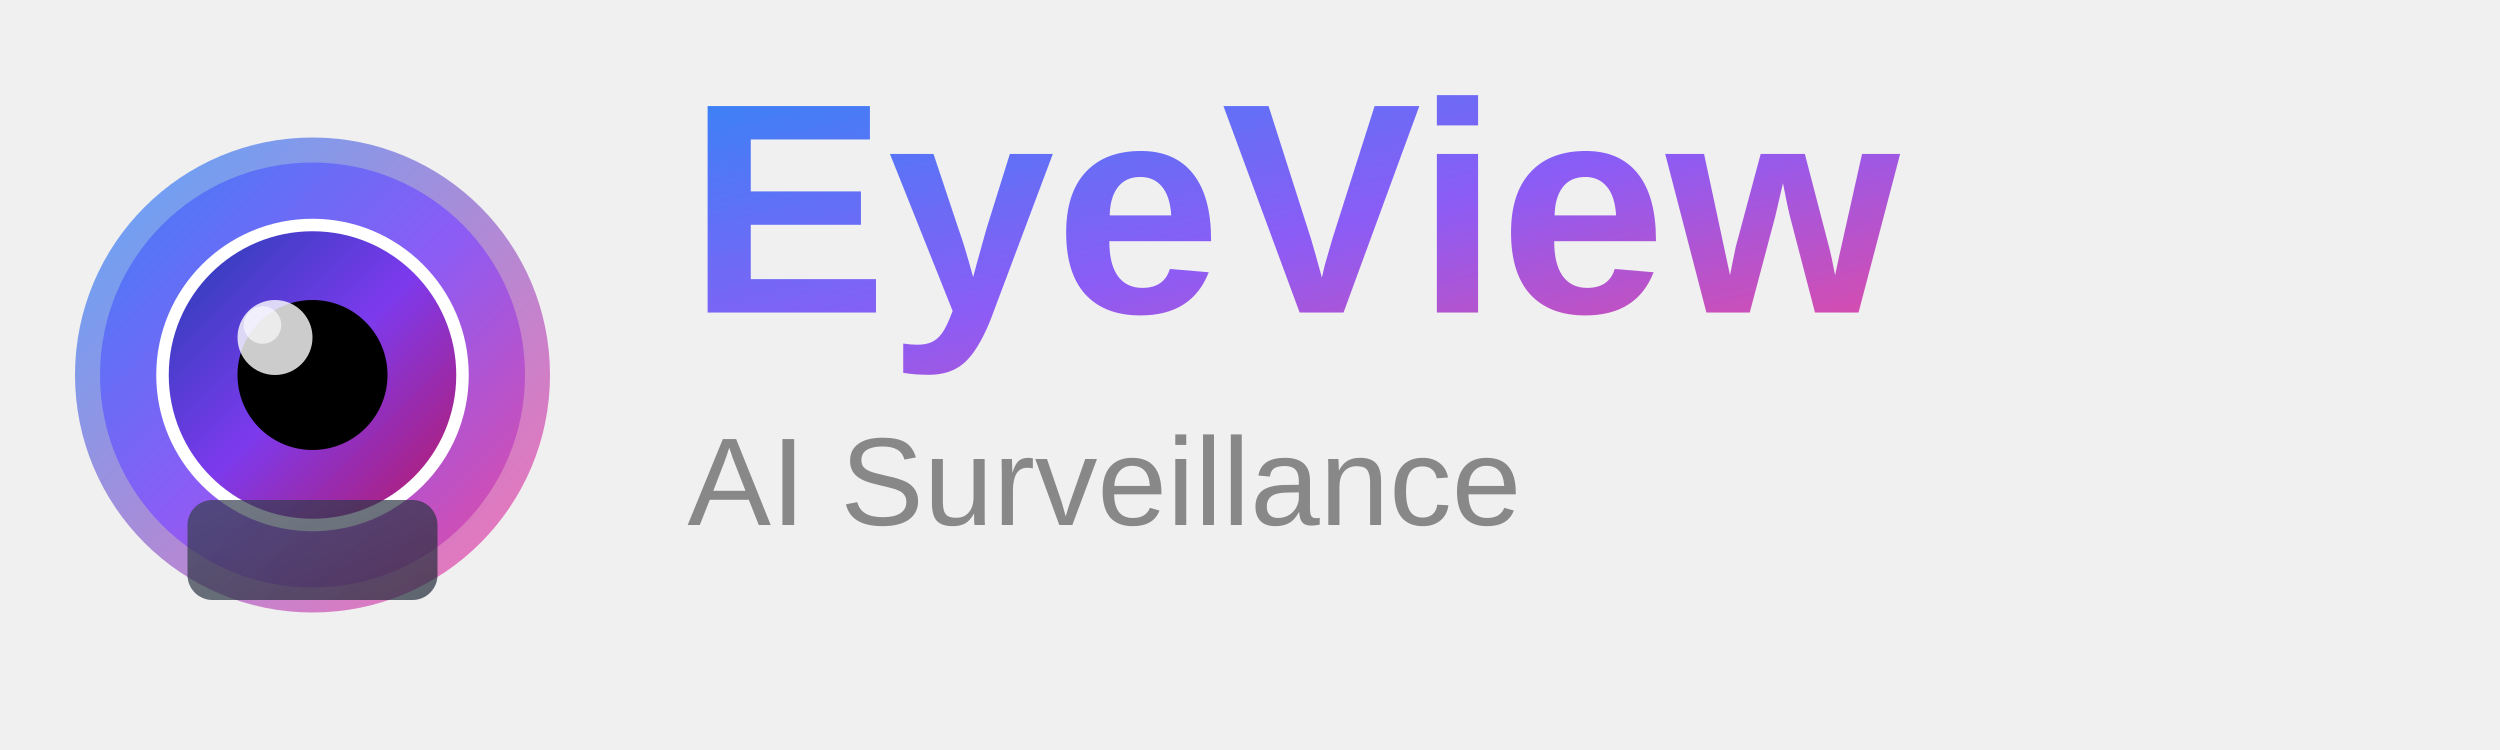
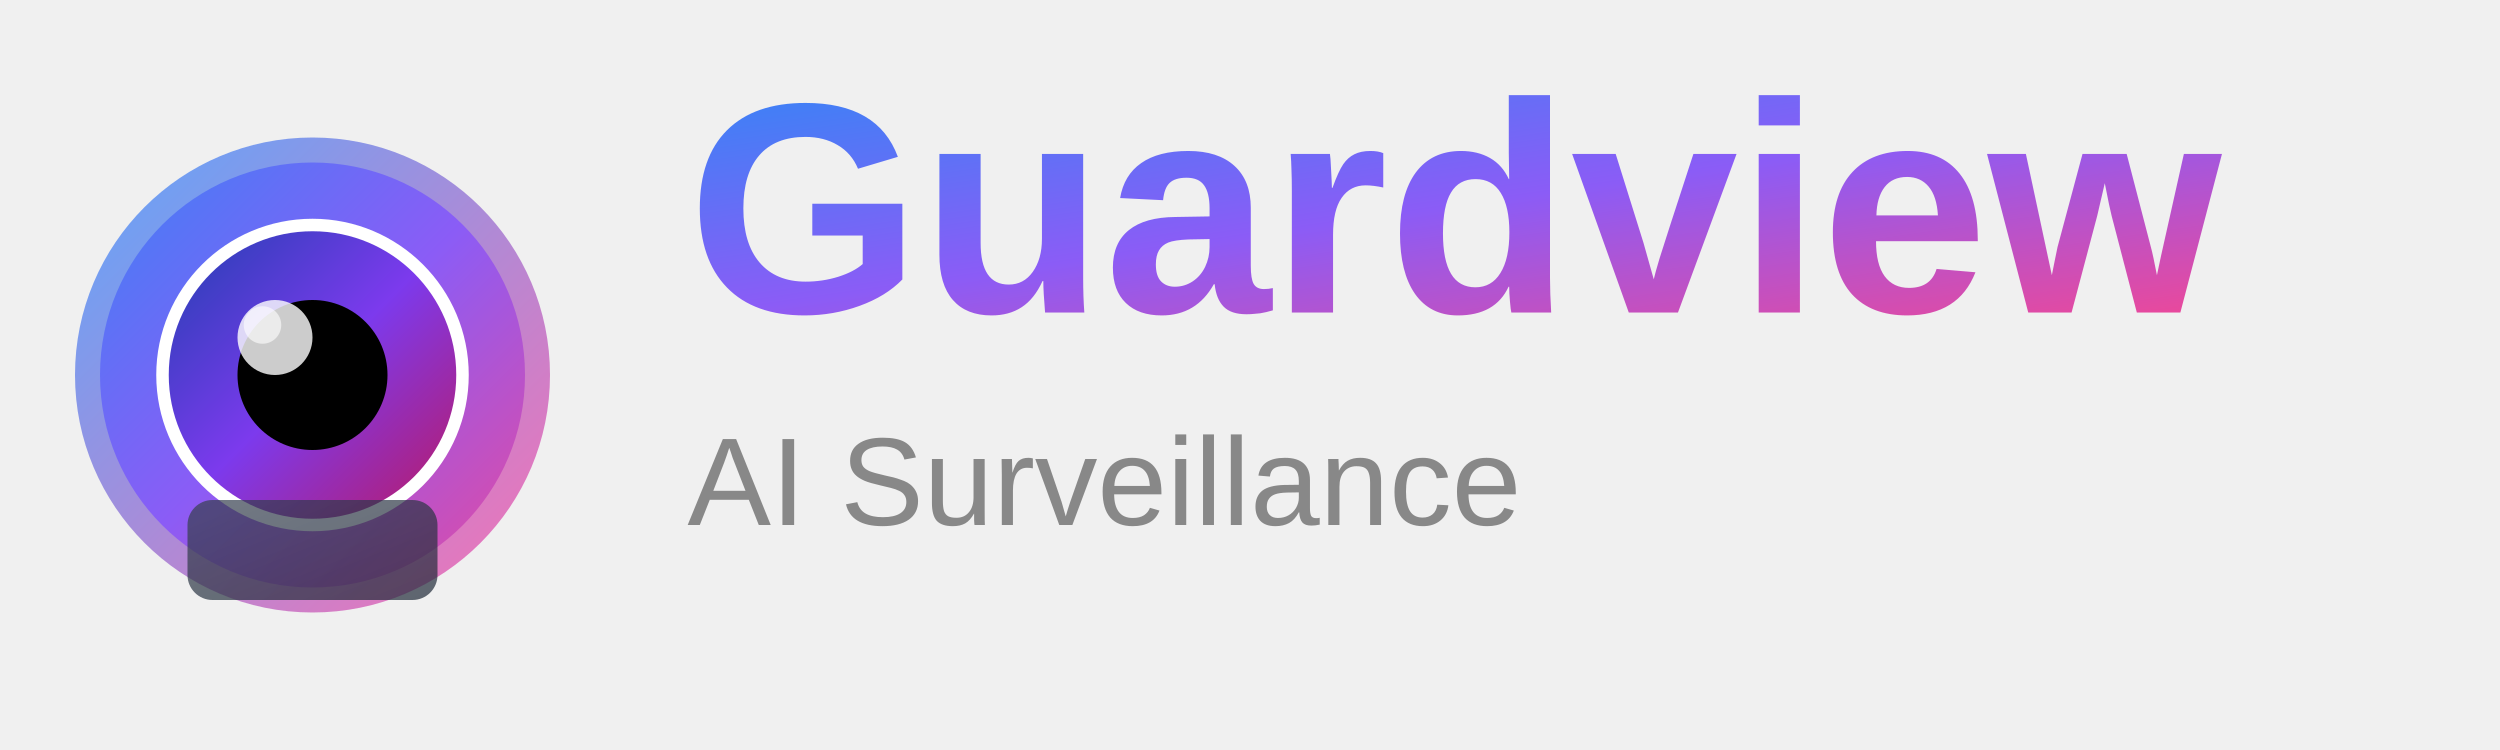
<svg xmlns="http://www.w3.org/2000/svg" width="200" height="60" viewBox="0 0 200 60" fill="none">
  <g transform="translate(0, 10)">
    <circle cx="25" cy="20" r="18" fill="url(#lensGradient)" stroke="url(#lensBorder)" stroke-width="2" />
    <circle cx="25" cy="20" r="12" fill="url(#irisGradient)" stroke="#ffffff" stroke-width="1" />
    <circle cx="25" cy="20" r="6" fill="#000000" />
    <circle cx="22" cy="17" r="3" fill="#ffffff" opacity="0.8" />
    <circle cx="21" cy="16" r="1.5" fill="#ffffff" opacity="0.6" />
    <rect x="15" y="30" width="20" height="8" rx="2" fill="url(#bodyGradient)" opacity="0.7" />
  </g>
-   <text x="55" y="25" font-family="Arial, sans-serif" font-size="24" font-weight="bold" fill="url(#textGradient)">EyeView</text>
+   <text x="55" y="25" font-family="Arial, sans-serif" font-size="24" font-weight="bold" fill="url(#textGradient)">Guardview</text>
  <text x="55" y="42" font-family="Arial, sans-serif" font-size="10" fill="#888888">AI Surveillance</text>
  <defs>
    <linearGradient id="lensGradient" x1="0%" y1="0%" x2="100%" y2="100%">
      <stop offset="0%" style="stop-color:#3b82f6;stop-opacity:1" />
      <stop offset="50%" style="stop-color:#8b5cf6;stop-opacity:1" />
      <stop offset="100%" style="stop-color:#ec4899;stop-opacity:1" />
    </linearGradient>
    <linearGradient id="lensBorder" x1="0%" y1="0%" x2="100%" y2="100%">
      <stop offset="0%" style="stop-color:#60a5fa;stop-opacity:1" />
      <stop offset="100%" style="stop-color:#f472b6;stop-opacity:1" />
    </linearGradient>
    <linearGradient id="irisGradient" x1="0%" y1="0%" x2="100%" y2="100%">
      <stop offset="0%" style="stop-color:#1e40af;stop-opacity:1" />
      <stop offset="50%" style="stop-color:#7c3aed;stop-opacity:1" />
      <stop offset="100%" style="stop-color:#be185d;stop-opacity:1" />
    </linearGradient>
    <linearGradient id="bodyGradient" x1="0%" y1="0%" x2="100%" y2="100%">
      <stop offset="0%" style="stop-color:#374151;stop-opacity:1" />
      <stop offset="100%" style="stop-color:#1f2937;stop-opacity:1" />
    </linearGradient>
    <linearGradient id="textGradient" x1="0%" y1="0%" x2="100%" y2="100%">
      <stop offset="0%" style="stop-color:#3b82f6;stop-opacity:1" />
      <stop offset="50%" style="stop-color:#8b5cf6;stop-opacity:1" />
      <stop offset="100%" style="stop-color:#ec4899;stop-opacity:1" />
    </linearGradient>
  </defs>
</svg>
